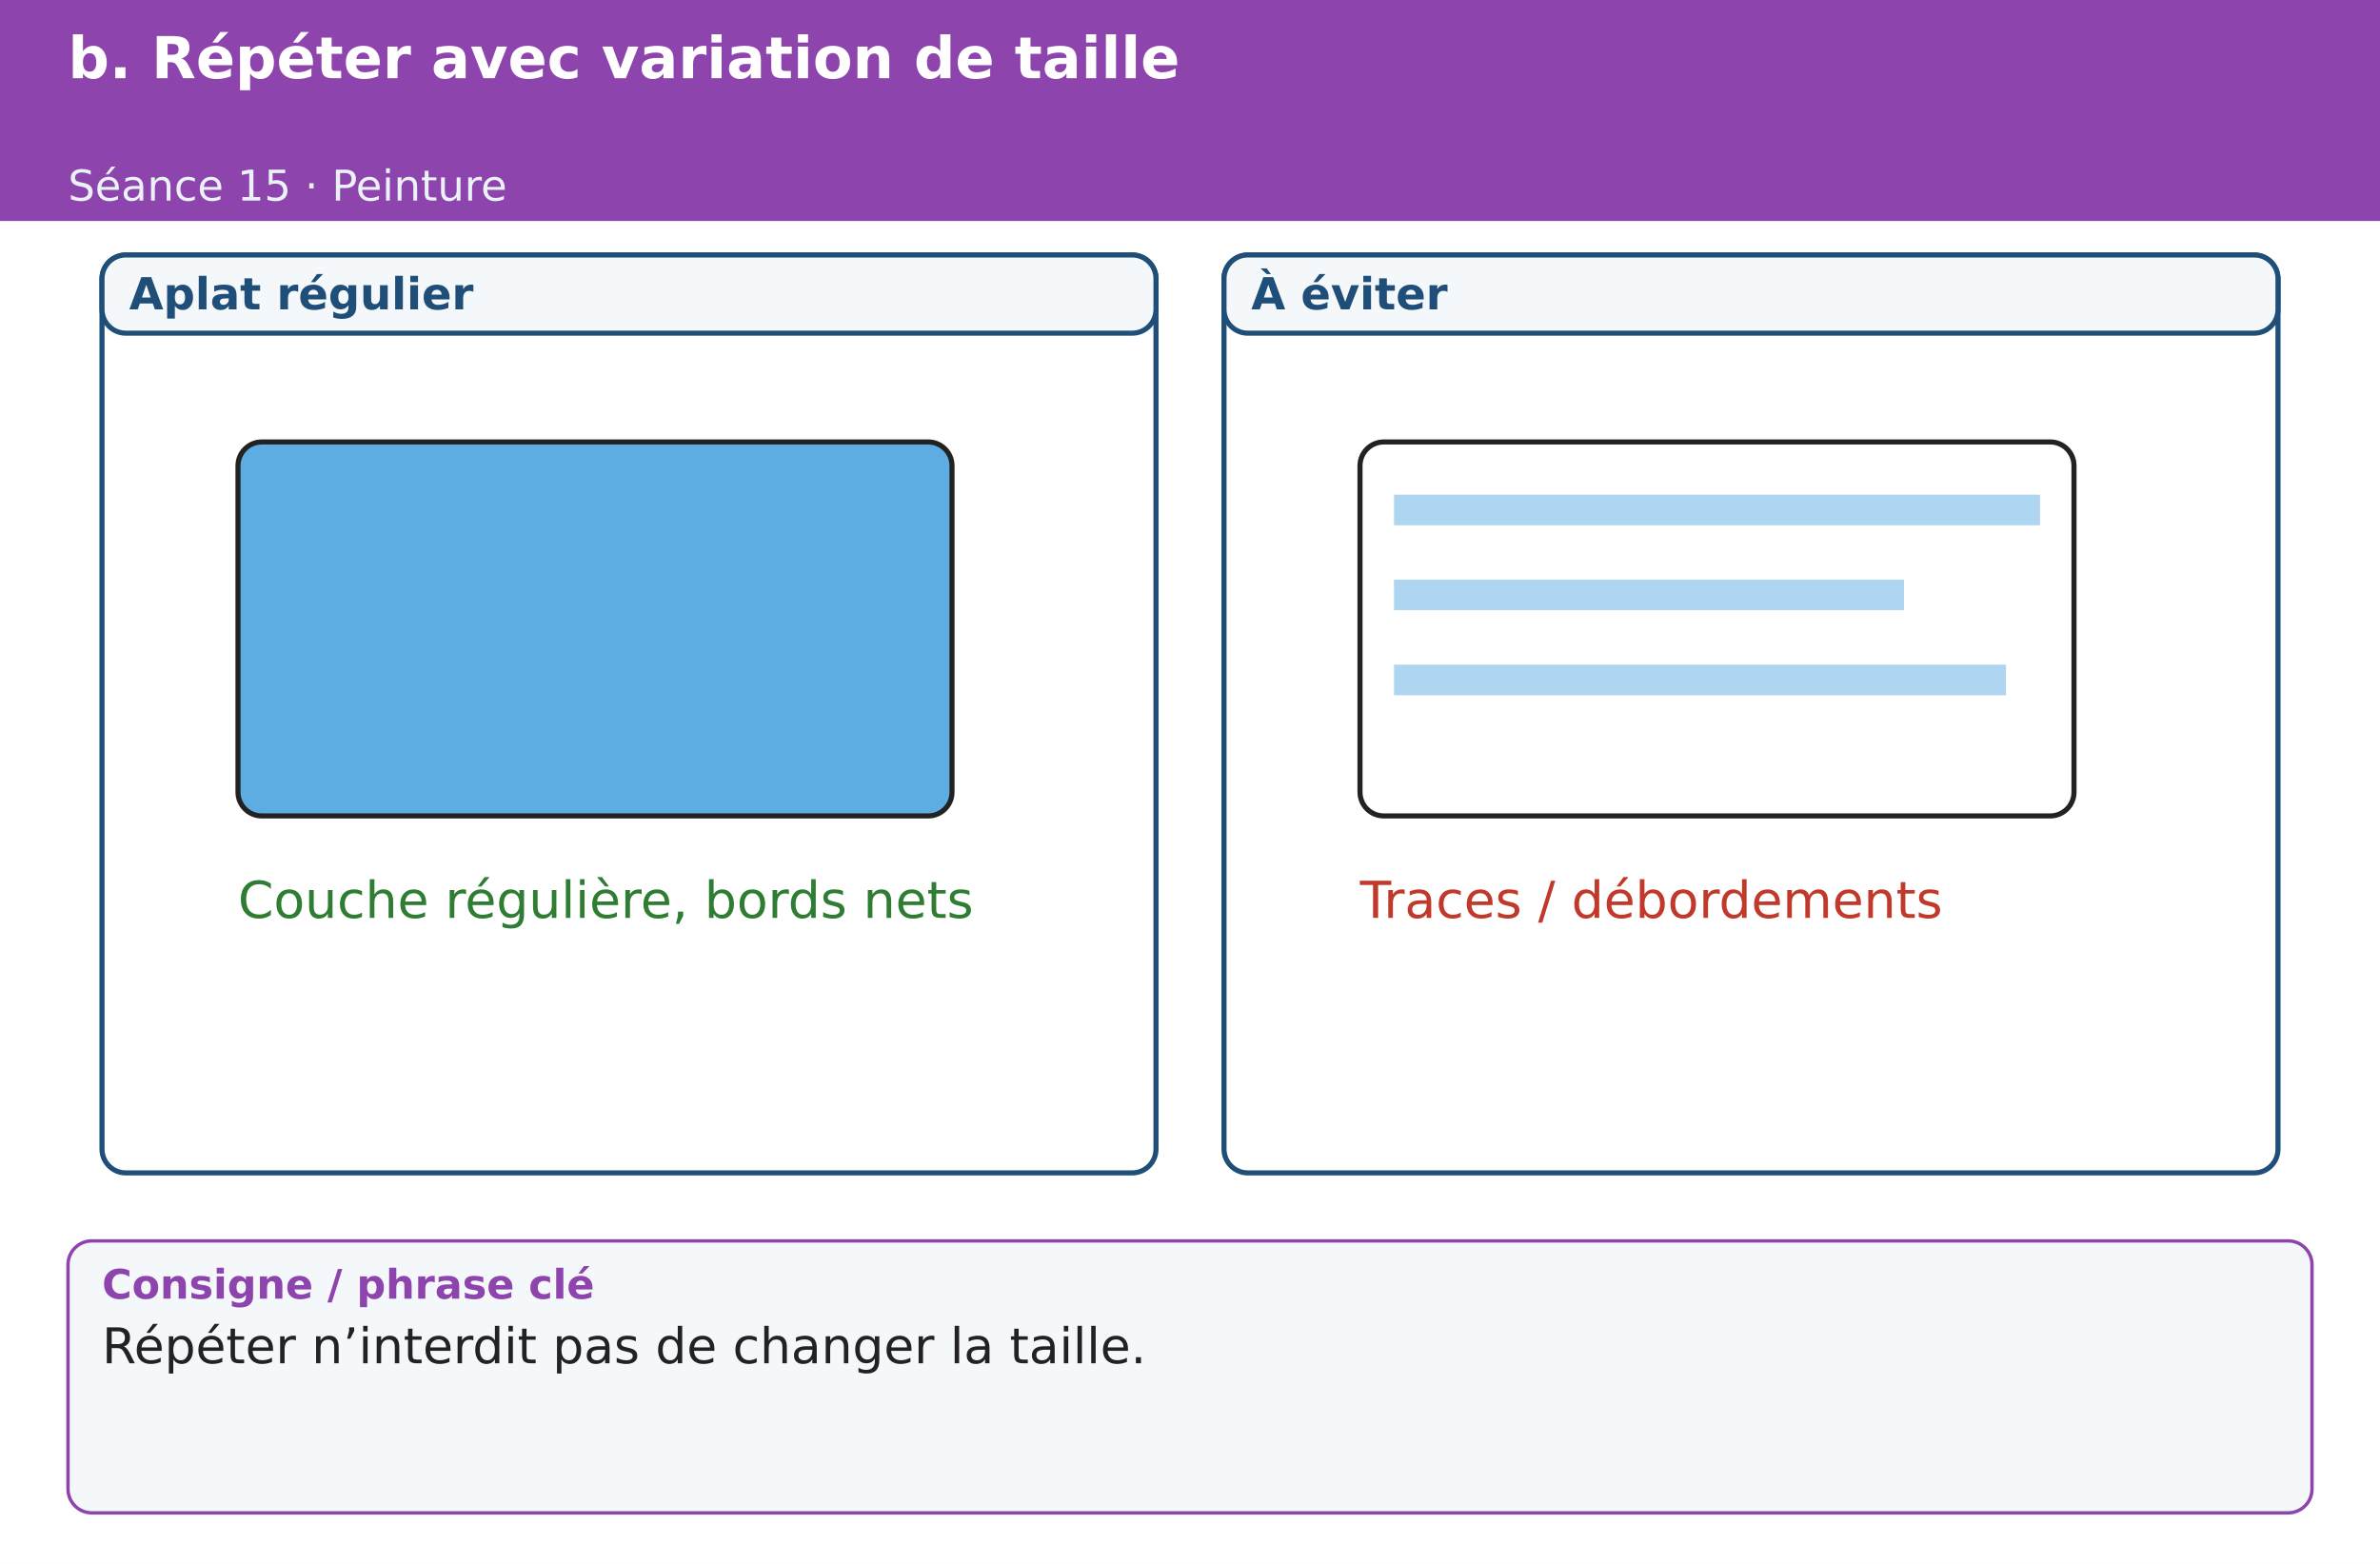
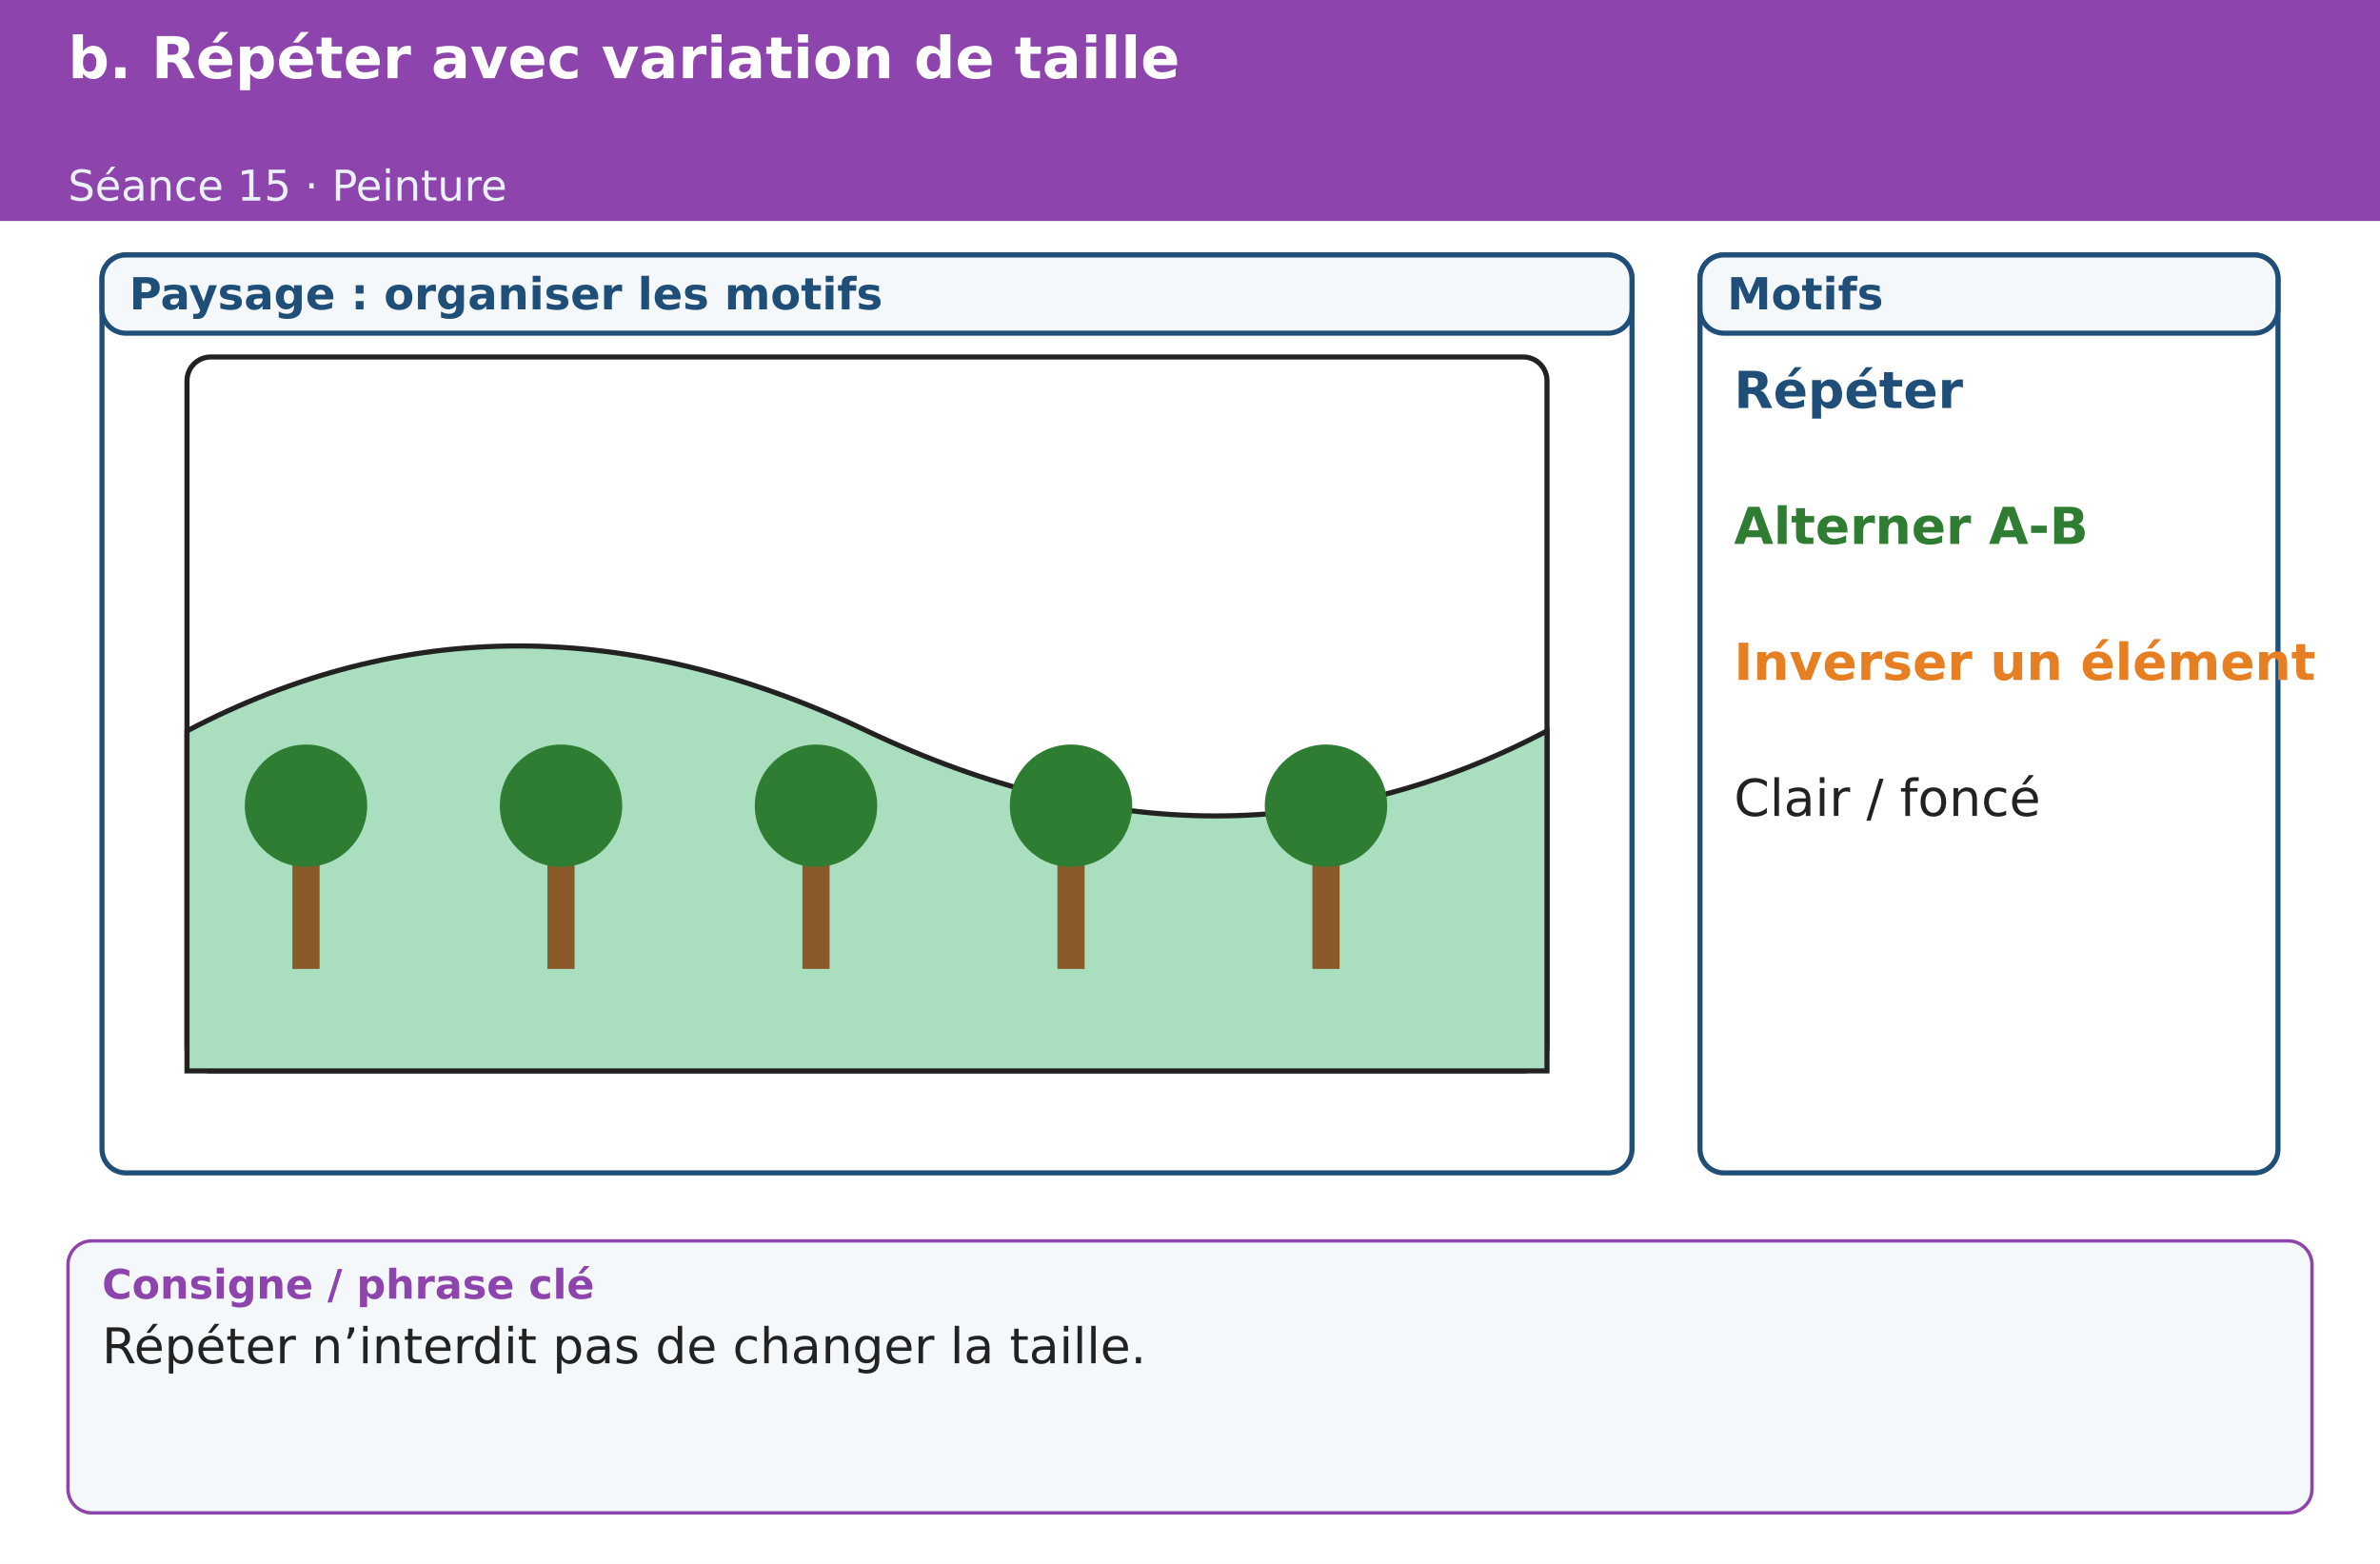
<svg xmlns="http://www.w3.org/2000/svg" width="1400" height="920" viewBox="0 0 1400 920">
  <defs>
    <marker id="arr" markerWidth="10" markerHeight="10" refX="8" refY="3" orient="auto">
      <path d="M0,0 L0,6 L9,3 z" fill="#C0392B" />
    </marker>
  </defs>
  <rect width="1400" height="920" fill="#fff" />
  <rect width="1400" height="130" fill="#8E44AD" />
  <text x="40" y="46" font-family="DejaVu Sans, Arial" font-size="34" font-weight="700" fill="#fff">b. Répéter avec variation de taille</text>
  <text x="40" y="118" font-family="DejaVu Sans, Arial" font-size="25" fill="#EAF2F8">Séance 15 · Peinture</text>
-   <rect x="60" y="150" width="620" height="540" rx="14" fill="#fff" stroke="#1F4E79" stroke-width="3" />
-   <rect x="60" y="150" width="620" height="46" rx="14" fill="#F4F8FB" stroke="#1F4E79" stroke-width="3" />
-   <text x="76" y="182" font-family="DejaVu Sans, Arial, sans-serif" font-size="26" font-weight="700" fill="#1F4E79" text-anchor="start">Aplat régulier</text>
-   <rect x="140" y="260" width="420" height="220" rx="14" fill="#5DADE2" stroke="#222" stroke-width="3" />
-   <text x="140" y="540" font-family="DejaVu Sans, Arial, sans-serif" font-size="30" font-weight="400" fill="#2E7D32" text-anchor="start">Couche régulière, bords nets</text>
-   <rect x="720" y="150" width="620" height="540" rx="14" fill="#fff" stroke="#1F4E79" stroke-width="3" />
-   <rect x="720" y="150" width="620" height="46" rx="14" fill="#F4F8FB" stroke="#1F4E79" stroke-width="3" />
-   <text x="736" y="182" font-family="DejaVu Sans, Arial, sans-serif" font-size="26" font-weight="700" fill="#1F4E79" text-anchor="start">À éviter</text>
-   <rect x="800" y="260" width="420" height="220" rx="14" fill="#fff" stroke="#222" stroke-width="3" />
-   <path d="M820 300 h380 M820 350 h300 M820 400 h360" stroke="#5DADE2" stroke-width="18" opacity="0.5" />
-   <text x="800" y="540" font-family="DejaVu Sans, Arial, sans-serif" font-size="30" font-weight="400" fill="#C0392B" text-anchor="start">Traces / débordements</text>
+   <rect x="60" y="150" width="900" height="540" rx="14" fill="#fff" stroke="#1F4E79" stroke-width="3" />
+   <rect x="60" y="150" width="900" height="46" rx="14" fill="#F4F8FB" stroke="#1F4E79" stroke-width="3" />
+   <text x="76" y="182" font-family="DejaVu Sans, Arial, sans-serif" font-size="26" font-weight="700" fill="#1F4E79" text-anchor="start">Paysage : organiser les motifs</text>
+   <rect x="110" y="210" width="800" height="420" rx="14" fill="#fff" stroke="#222" stroke-width="3" />
+   <path d="M110 430 Q300 330 510 430 T910 430 V630 H110Z" fill="#A9DFBF" stroke="#222" stroke-width="3" />
+   <g transform="translate(180,560) scale(1)">
+     <rect x="-8" y="-60" width="16" height="70" fill="#8B5A2B" />
+     <circle cx="0" cy="-86" r="36" fill="#2E7D32" />
+   </g>
+   <g transform="translate(330,560) scale(1)">
+     <rect x="-8" y="-60" width="16" height="70" fill="#8B5A2B" />
+     <circle cx="0" cy="-86" r="36" fill="#2E7D32" />
+   </g>
+   <g transform="translate(480,560) scale(1)">
+     <rect x="-8" y="-60" width="16" height="70" fill="#8B5A2B" />
+     <circle cx="0" cy="-86" r="36" fill="#2E7D32" />
+   </g>
+   <g transform="translate(630,560) scale(1)">
+     <rect x="-8" y="-60" width="16" height="70" fill="#8B5A2B" />
+     <circle cx="0" cy="-86" r="36" fill="#2E7D32" />
+   </g>
+   <g transform="translate(780,560) scale(1)">
+     <rect x="-8" y="-60" width="16" height="70" fill="#8B5A2B" />
+     <circle cx="0" cy="-86" r="36" fill="#2E7D32" />
+   </g>
+   <rect x="1000" y="150" width="340" height="540" rx="14" fill="#fff" stroke="#1F4E79" stroke-width="3" />
+   <rect x="1000" y="150" width="340" height="46" rx="14" fill="#F4F8FB" stroke="#1F4E79" stroke-width="3" />
+   <text x="1016" y="182" font-family="DejaVu Sans, Arial, sans-serif" font-size="26" font-weight="700" fill="#1F4E79" text-anchor="start">Motifs</text>
+   <text x="1020" y="240" font-family="DejaVu Sans, Arial, sans-serif" font-size="30" font-weight="700" fill="#1F4E79" text-anchor="start">Répéter</text>
+   <text x="1020" y="320" font-family="DejaVu Sans, Arial, sans-serif" font-size="30" font-weight="700" fill="#2E7D32" text-anchor="start">Alterner A-B</text>
+   <text x="1020" y="400" font-family="DejaVu Sans, Arial, sans-serif" font-size="30" font-weight="700" fill="#E67E22" text-anchor="start">Inverser un élément</text>
+   <text x="1020" y="480" font-family="DejaVu Sans, Arial, sans-serif" font-size="30" font-weight="400" fill="#222" text-anchor="start">Clair / foncé</text>
  <rect x="40" y="730" width="1320" height="160" rx="14" fill="#F4F8FB" stroke="#8E44AD" stroke-width="2" />
  <text x="60" y="764" font-family="DejaVu Sans, Arial" font-size="24" font-weight="700" fill="#8E44AD">Consigne / phrase clé</text>
  <text x="60" y="802" font-family="DejaVu Sans, Arial" font-size="29" fill="#222">Répéter n’interdit pas de changer la taille.</text>
</svg>
